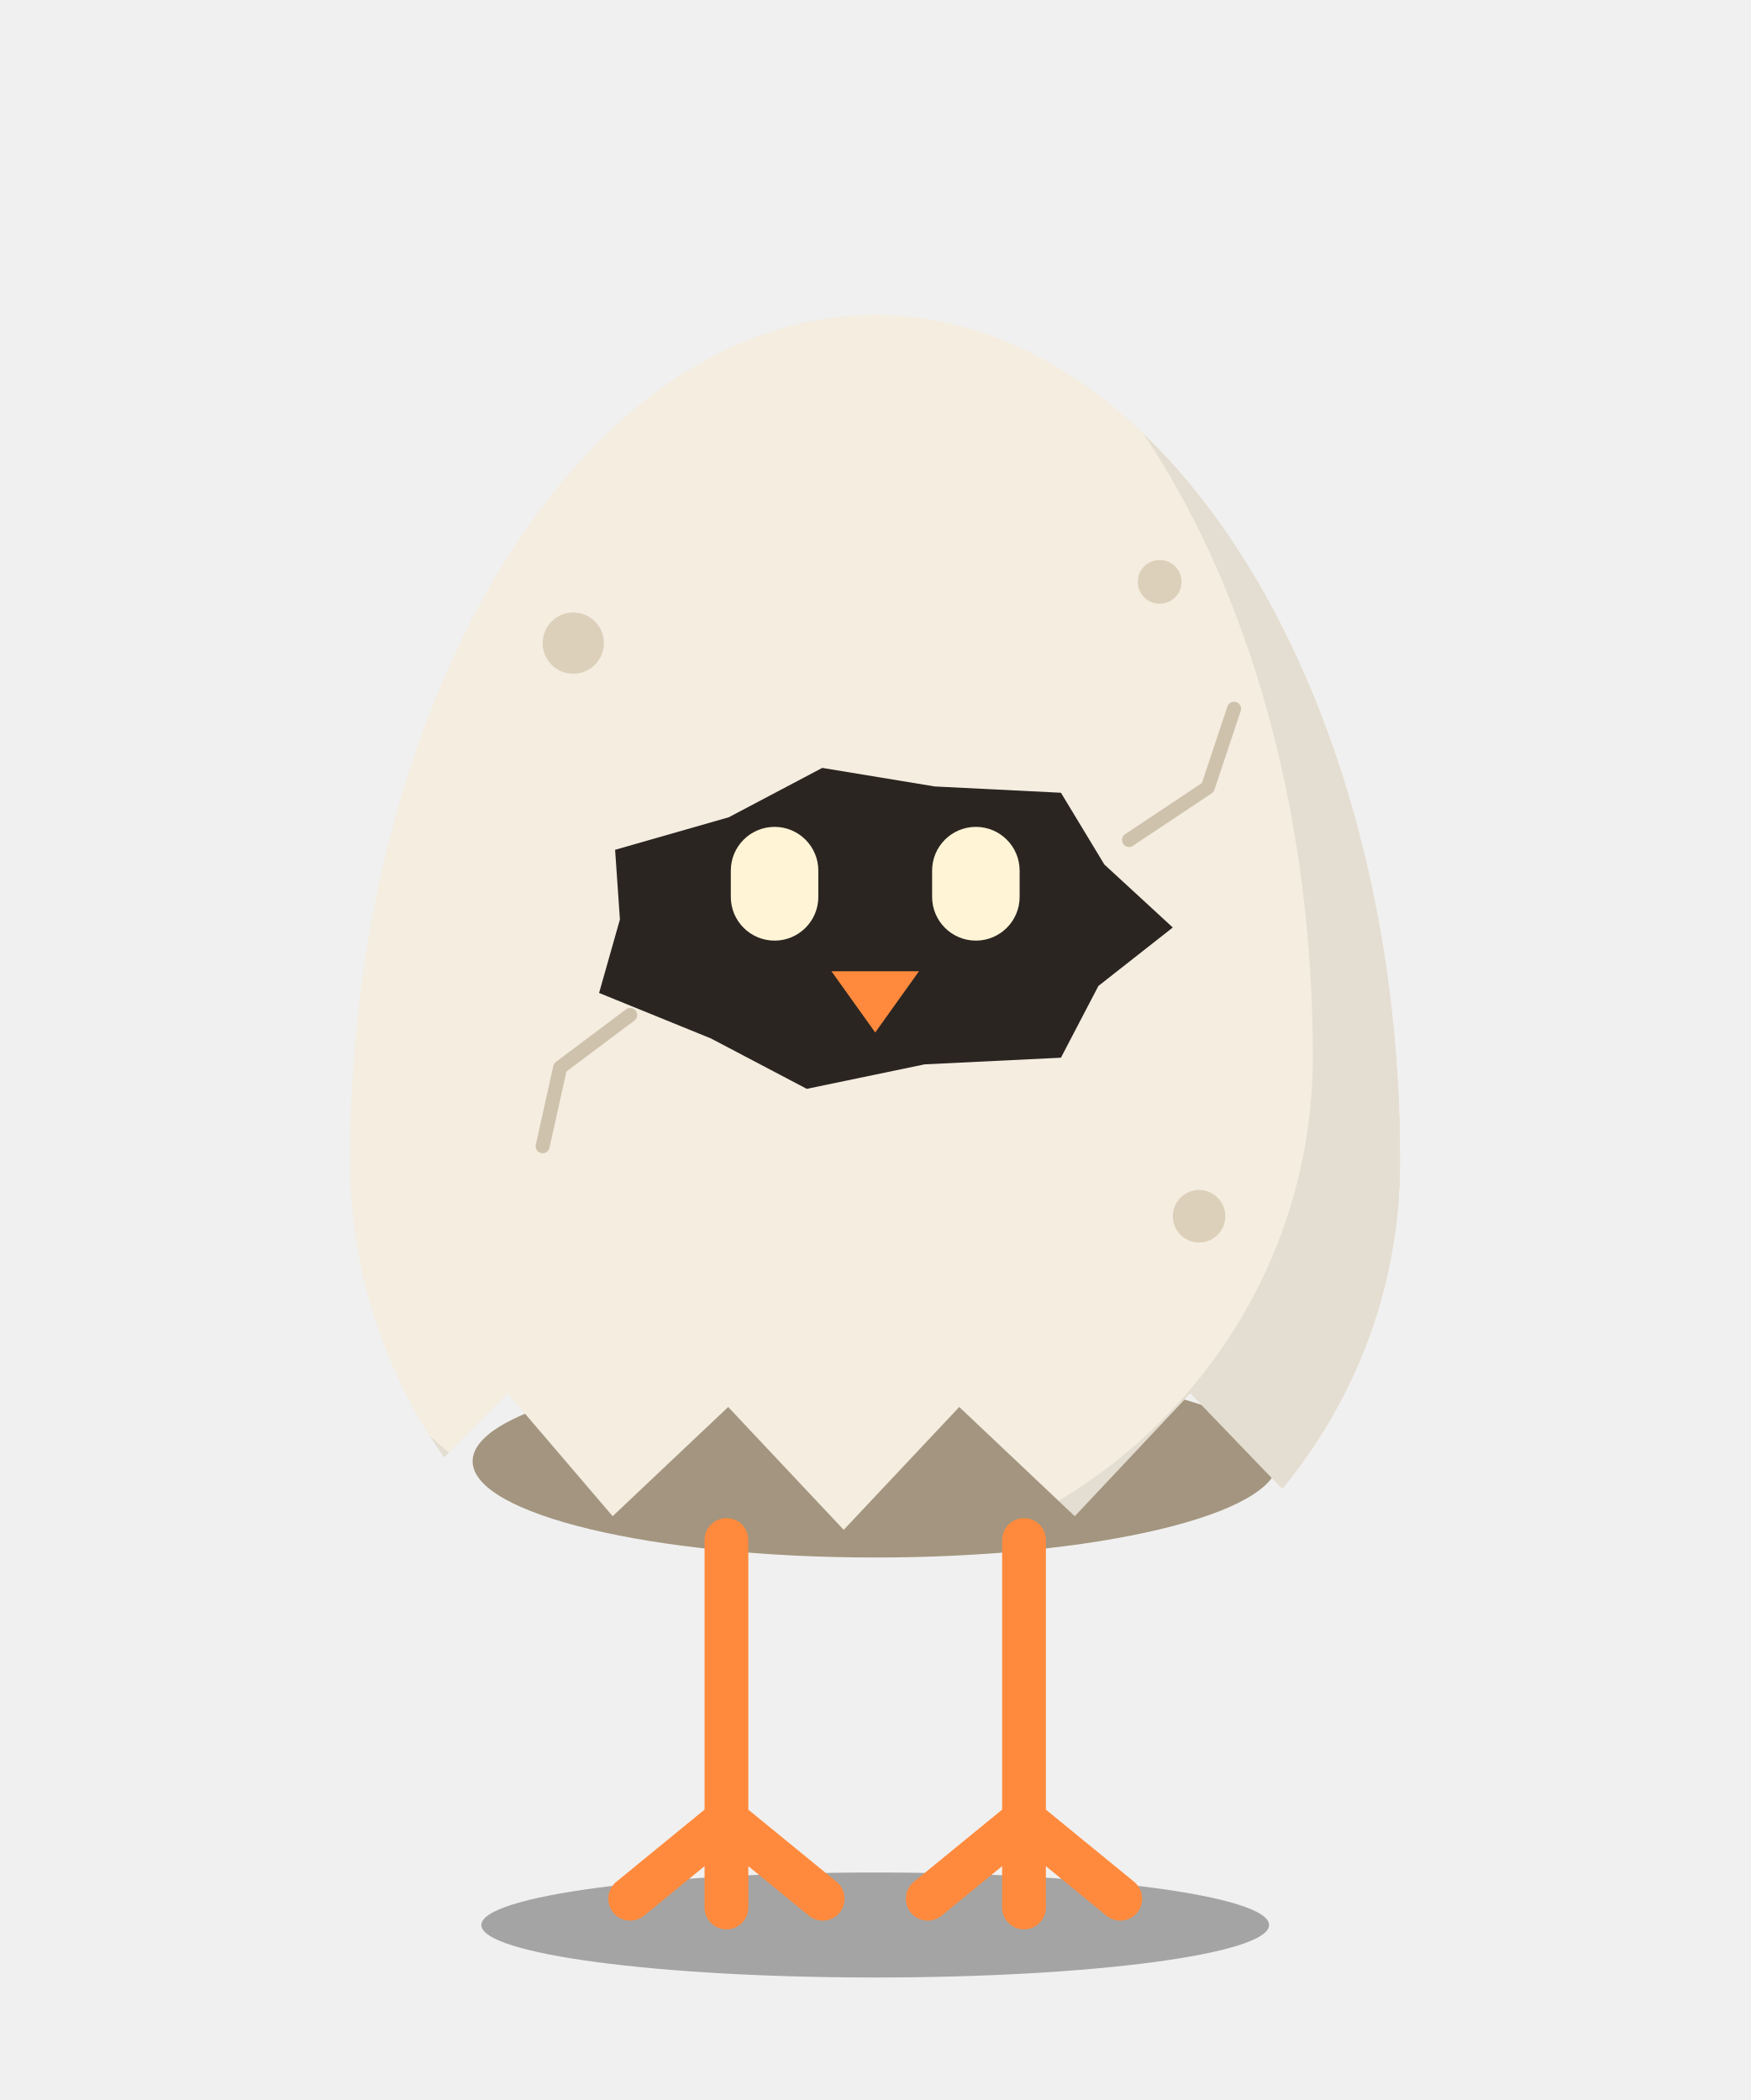
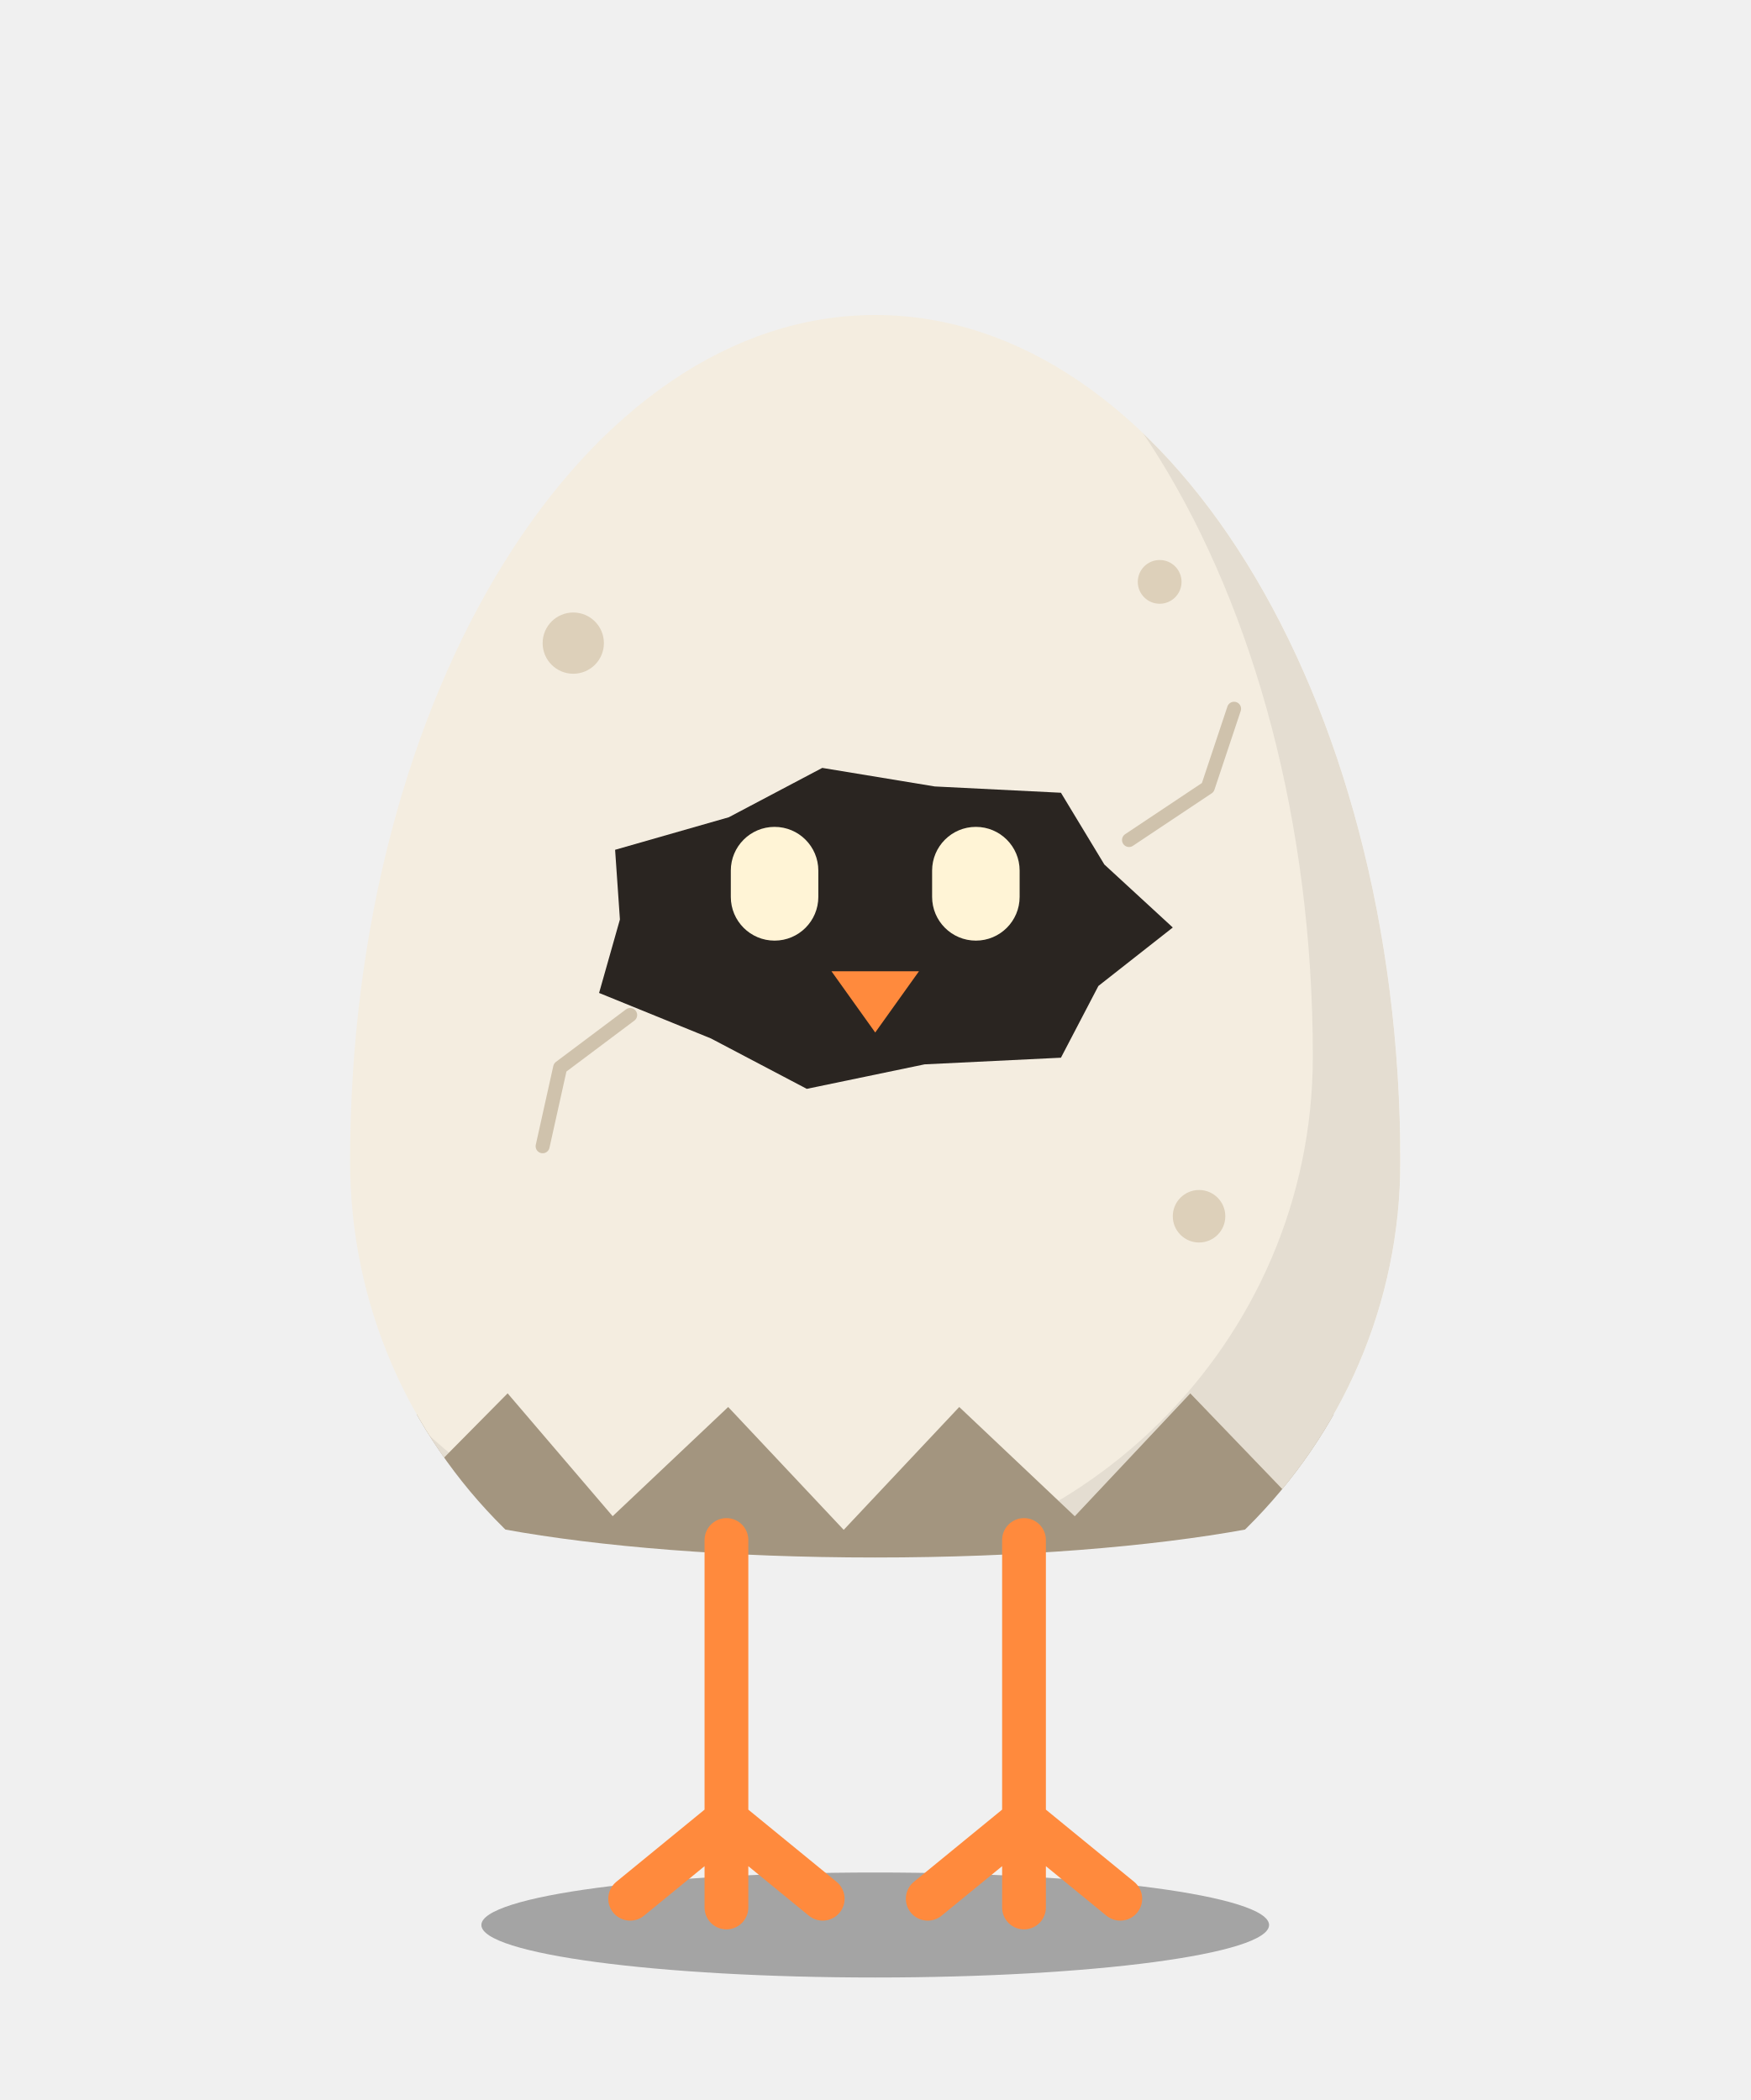
<svg xmlns="http://www.w3.org/2000/svg" viewBox="-10 -30 200 240" width="400" height="480" role="img" aria-label="Optik, bekliyor">
  <defs>
+     <clipPath id="yumurta">
+       <path d="M30 102.72A60 96.72 0 0 1 150 102.72A60 59.28 0 0 1 30 102.72Z" />
+     </clipPath>
    <clipPath id="kirik">
      <polygon points="30,6 150,6 150,130.8 138,141.72 126,129.24 112.8,143.28 99.6,130.8 86.4,144.84 73.2,130.8 60,143.28 48,129.24 37.2,140.16 30,130.8" />
    </clipPath>
    <mask id="golgeMaske">
      <path d="M30 102.72A60 96.72 0 0 1 150 102.72A60 59.28 0 0 1 30 102.72Z" fill="#fff" />
      <path d="M30 102.72A60 96.72 0 0 1 150 102.72A60 59.28 0 0 1 30 102.72Z" fill="#000" transform="translate(-10 -12)" />
    </mask>
    <clipPath id="delik">
      <polygon points="124.00,76.00 115.50,82.68 111.22,90.88 95.64,91.64 82.18,94.44 71.23,88.68 58.45,83.48 60.83,75.08 60.28,67.12 73.27,63.40 83.95,57.76 96.80,59.88 111.22,60.60 116.18,68.80" />
    </clipPath>
  </defs>
  <ellipse id="golge" cx="90" cy="190" rx="45" ry="6" fill="#000000" opacity="0.32" />
  <g id="govde-ve-bacaklar">
    <g id="ic-duvar">
-       <ellipse cx="90" cy="137" rx="46" ry="11" fill="#A3957F" />
+       <ellipse cx="90" cy="137" rx="60" ry="11" fill="#A3957F" clip-path="url(#yumurta)" />
    </g>
    <g id="bacaklar">
      <path id="bacak-sol" d="M73 146V178M73 178L62 187M73 178V188M73 178L84 187" fill="none" stroke="#FF8A3D" stroke-width="5" stroke-linecap="round" stroke-linejoin="round" />
      <path id="bacak-sag" d="M107 146V178M107 178L96 187M107 178V188M107 178L118 187" fill="none" stroke="#FF8A3D" stroke-width="5" stroke-linecap="round" stroke-linejoin="round" />
    </g>
    <g id="kabuk">
      <g clip-path="url(#kirik)">
        <path d="M30 102.72A60 96.72 0 0 1 150 102.72A60 59.28 0 0 1 30 102.72Z" fill="#F4EDE0" />
        <path d="M30 102.72A60 96.72 0 0 1 150 102.72A60 59.28 0 0 1 30 102.72Z" fill="#000000" opacity="0.07" mask="url(#golgeMaske)" />
        <circle cx="55.5" cy="43.5" r="3.5" fill="#DDD0BA" />
        <circle cx="122.5" cy="36.5" r="2.5" fill="#DDD0BA" />
        <circle cx="127" cy="109" r="3" fill="#DDD0BA" />
        <path id="catlaklar" d="M119 66L128 60L131 51M62 86L54 92L52 101" fill="none" stroke="#CFC2AC" stroke-width="1.6" stroke-linecap="round" stroke-linejoin="round" />
        <polygon points="124.00,76.00 115.50,82.68 111.22,90.88 95.64,91.64 82.18,94.44 71.23,88.68 58.45,83.48 60.83,75.08 60.28,67.12 73.27,63.40 83.95,57.76 96.80,59.88 111.22,60.60 116.18,68.80" fill="#2A2521" />
        <g id="yuz" clip-path="url(#delik)">
          <g id="gozler">
            <rect x="73.50" y="64.50" width="10" height="13" rx="5" fill="#FFF4D6" />
            <rect x="96.50" y="64.50" width="10" height="13" rx="5" fill="#FFF4D6" />
          </g>
          <path id="gaga" d="M85 81H95L90 88.00Z" fill="#FF8A3D" />
        </g>
      </g>
    </g>
  </g>
  <g id="ekler" />
</svg>
